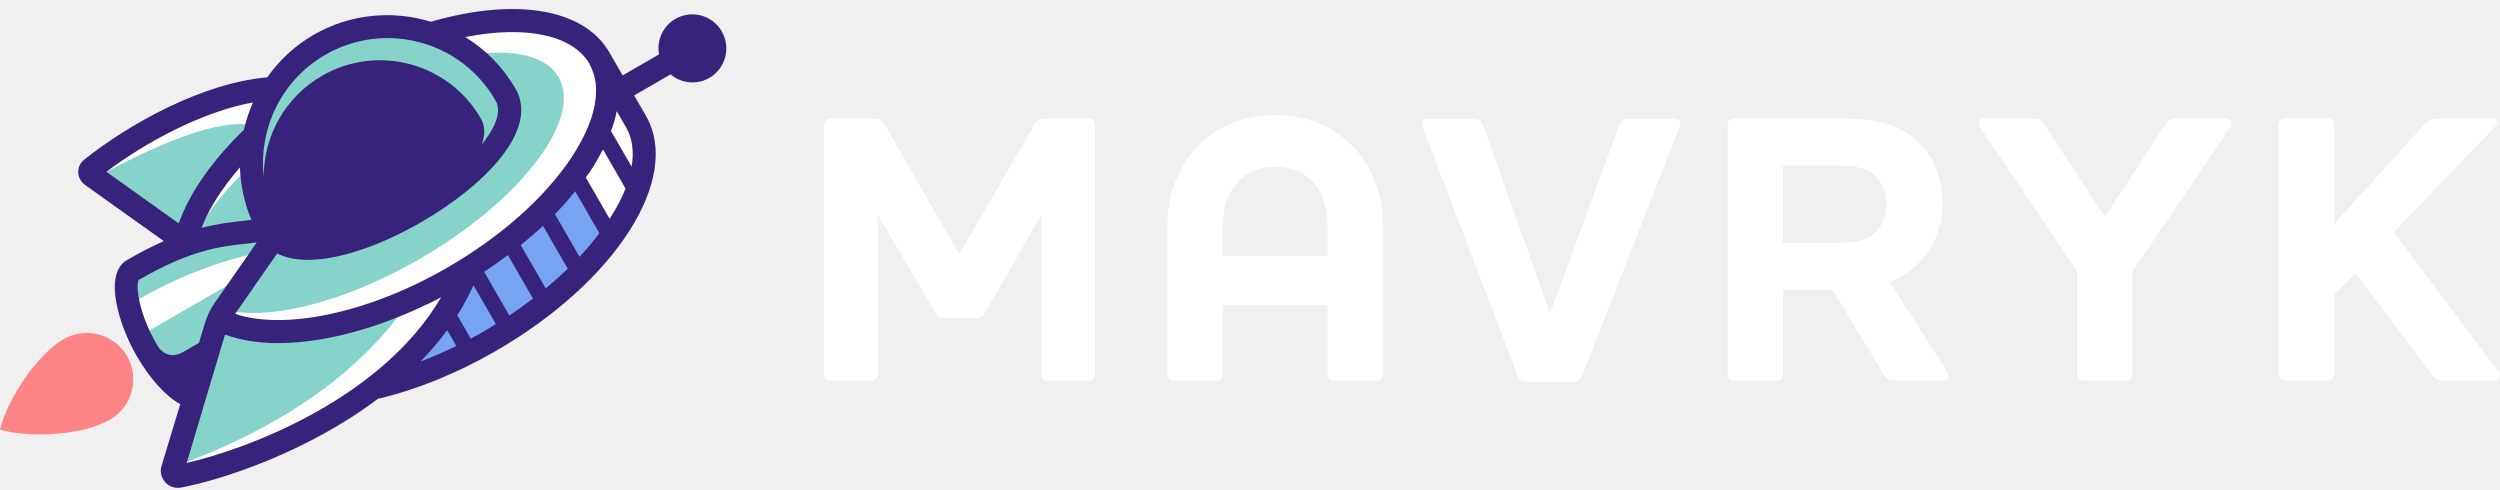
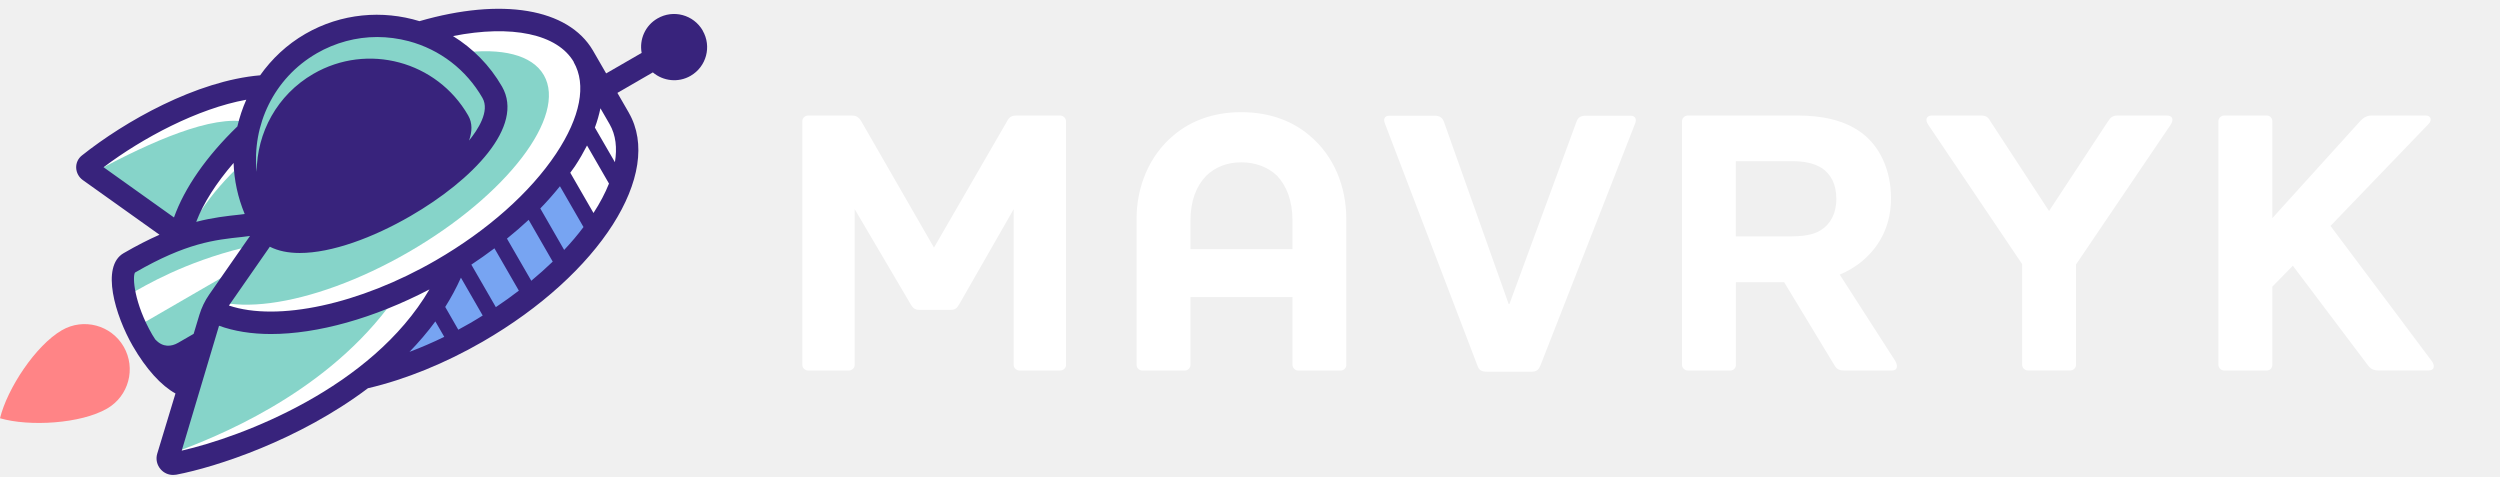
- <svg xmlns="http://www.w3.org/2000/svg" width="276" height="54" viewBox="0 0 276 54" fill="none">
-   <path d="M20.43 26.73L9.61 19.03C14.24 15.22 22.82 10.16 30.19 9.77" fill="#86D4C9" />
-   <path d="M54.59 37.29C67.07 30.08 74.28 19.2 70.71 12.99C67.13 6.78 54.11 7.6 41.63 14.81C29.15 22.02 21.94 32.9 25.51 39.11C29.09 45.32 42.11 44.5 54.59 37.29Z" fill="#77A4F2" />
-   <path d="M7.03 37.44C4.04 39.17 0.83 44.05 0 47.43C3.33 48.4 9.16 48.06 12.15 46.33C14.6 44.91 15.44 41.78 14.03 39.32C12.61 36.86 9.48 36.03 7.03 37.44Z" fill="#FF8486" />
-   <path d="M50.58 30.33C63.06 23.12 70.27 12.24 66.7 6.03C63.12 -0.18 50.1 0.64 37.62 7.85C25.14 15.06 17.93 25.94 21.5 32.15C25.08 38.36 38.1 37.54 50.58 30.33Z" fill="white" />
-   <path d="M46.34 28.58C57.48 22.14 64.34 13.16 61.67 8.52C58.99 3.88 47.79 5.34 36.65 11.78C25.51 18.22 18.65 27.2 21.32 31.84C24 36.48 35.2 35.02 46.34 28.58Z" fill="#86D4C9" />
-   <path d="M63.54 19.44L67.12 25.66C67.12 25.66 68.76 24.37 69.33 23.21C69.9 22.05 72.41 17.47 70.55 14.14C68.69 10.81 67.92 9.79 67.38 11.68C66.84 13.57 63.53 19.44 63.53 19.44H63.54Z" fill="white" />
-   <path d="M35.75 35.92C31.85 36.59 30.12 36.44 27.64 35.84C25.16 35.25 25.44 36.19 24.07 37.9C22.7 39.61 18.78 52.75 18.78 52.75C18.78 52.75 24.04 53.26 29.97 49.83C35.9 46.4 50.06 36.56 49.91 33.32C49.76 30.08 48.59 32.61 44.8 33.68C41.01 34.75 35.76 35.92 35.76 35.92H35.75Z" fill="#86D4C9" />
-   <path d="M10.98 19.37C17.16 16.05 24.11 12.97 28.07 13.85C28.07 13.85 30.15 10.14 29.47 9.82C28.79 9.5 14.47 15.39 11.71 17.41C8.95 19.44 10.98 19.37 10.98 19.37Z" fill="white" />
-   <path d="M26.75 25.67C22.86 26.73 19.56 27.98 17.17 29.22C14.79 30.46 13.83 30.93 13.97 32.06C14.11 33.19 16.91 39.85 18.27 40.61C19.64 41.37 21.75 40.26 22.49 38.46C23.23 36.66 23.23 35.71 25.56 33C27.89 30.29 32.02 25.35 26.76 25.66L26.75 25.67Z" fill="#86D4C9" />
-   <path d="M14.7 33.39C16.52 32.34 20.92 29.74 27.62 28.09L26.15 30.9L15.68 36.96L14.71 33.39H14.7Z" fill="white" />
-   <path d="M20.1 51.2C24.26 49.62 36.29 44.98 43.97 34.91C43.97 34.91 49.29 31.29 50.09 31.37C50.89 31.45 45.28 40.54 37.4 45.03C29.52 49.52 18.85 54.47 20.1 51.19V51.2Z" fill="white" />
-   <path d="M55.81 10.46C59.96 17.66 33.91 32.72 29.76 25.52C25.61 18.32 28.07 9.11 35.27 4.95C42.46 0.79 51.66 3.26 55.81 10.46Z" fill="#86D4C9" />
-   <path d="M79.69 3.47C78.65 1.67 76.36 1.05 74.56 2.09C73.15 2.9 72.48 4.49 72.76 6L67.64 8.96L68.91 11.17L74.03 8.21C75.2 9.2 76.91 9.41 78.31 8.6C80.11 7.56 80.72 5.26 79.68 3.47H79.69Z" fill="#38237C" />
-   <path d="M71.32 12.8L67.23 5.71C64.42 0.95 56.91 -0.3 47.57 2.4C43.39 1.12 38.71 1.49 34.63 3.84C32.53 5.05 30.82 6.68 29.5 8.54C22.27 9.16 14.15 13.76 9.29 17.63C8.86 17.97 8.62 18.48 8.64 19.03C8.66 19.58 8.94 20.1 9.39 20.42L18.09 26.62C16.86 27.16 15.52 27.84 14.02 28.71C11.41 30.21 13.06 35.77 15.06 39.24C16.57 41.85 18.28 43.73 19.9 44.62L17.83 51.45C17.64 52.08 17.8 52.75 18.24 53.24C18.6 53.64 19.1 53.86 19.63 53.86C19.75 53.86 19.87 53.85 19.99 53.83C24.46 52.98 33.89 49.94 41.76 44V44.02C46.02 43.02 50.5 41.19 54.75 38.74C68.01 31.08 75.28 19.68 71.31 12.79L71.32 12.8ZM65.06 7.05C66.53 9.6 65.82 13.28 63.06 17.43C60.12 21.84 55.29 26.13 49.43 29.52C40.77 34.53 31.45 36.5 25.96 34.65L30.6 27.98C31.55 28.46 32.69 28.69 33.99 28.69C37.61 28.69 42.3 26.96 46.55 24.5C53.58 20.43 59.52 14.32 56.93 9.82C55.53 7.39 53.6 5.47 51.37 4.09C58.01 2.78 63.22 3.84 65.08 7.05H65.06ZM35.91 6.05C38.03 4.83 40.39 4.2 42.77 4.2C43.96 4.2 45.17 4.36 46.35 4.67C49.9 5.62 52.87 7.91 54.71 11.1C55.58 12.61 54.17 14.73 53.19 15.94C53.56 14.91 53.58 13.93 53.09 13.09C49.54 6.93 41.68 4.82 35.53 8.38C31.42 10.76 29.13 15.06 29.11 19.49C28.55 14.23 31.04 8.87 35.9 6.06L35.91 6.05ZM11.74 18.97C16.18 15.63 22.42 12.31 27.93 11.31C27.5 12.28 27.16 13.3 26.92 14.34C23.39 17.75 20.92 21.32 19.73 24.66L11.75 18.97H11.74ZM27.75 24.27C27.56 24.29 27.37 24.32 27.19 24.34C25.71 24.5 24.13 24.67 22.25 25.16C23.07 23.03 24.53 20.74 26.49 18.48C26.55 20.43 26.97 22.39 27.75 24.27ZM17.63 38.53C17.51 38.34 17.39 38.17 17.27 37.96C15.2 34.38 15 31.36 15.31 30.91C21.13 27.54 24.35 27.2 27.47 26.87C27.77 26.84 28.06 26.8 28.35 26.76L23.72 33.41C23.23 34.11 22.86 34.89 22.61 35.71L21.96 37.86C21.41 38.18 20.71 38.58 20.21 38.87C19.44 39.32 18.47 39.42 17.64 38.52L17.63 38.53ZM20.61 51.1L24.84 36.94C26.54 37.56 28.53 37.88 30.72 37.88C35.98 37.88 42.39 36.11 48.7 32.82C42.14 44.01 27.4 49.55 20.62 51.1H20.61ZM46.42 39.92C47.47 38.83 48.47 37.68 49.37 36.45L50.38 38.2C49.07 38.84 47.74 39.41 46.42 39.91V39.92ZM53.5 36.54C52.99 36.83 52.48 37.12 51.97 37.39L50.49 34.81C51.15 33.76 51.75 32.65 52.27 31.49L54.74 35.78C54.33 36.03 53.93 36.29 53.51 36.53L53.5 36.54ZM56.23 34.83L53.45 30.01C54.35 29.41 55.23 28.8 56.07 28.16L58.84 32.96C58.01 33.6 57.14 34.22 56.23 34.83ZM60.25 31.84L57.49 27.06C58.34 26.37 59.17 25.66 59.95 24.93L62.68 29.67C61.92 30.4 61.1 31.13 60.25 31.84ZM63.98 28.35L61.27 23.64C62.08 22.81 62.81 21.97 63.5 21.12L66.17 25.75C65.52 26.62 64.79 27.48 63.98 28.34V28.35ZM67.3 24.15L64.67 19.59C64.85 19.34 65.03 19.09 65.2 18.85C65.73 18.05 66.17 17.27 66.57 16.5L69.06 20.82C68.63 21.9 68.04 23.02 67.3 24.16V24.15ZM69.74 18.41L67.46 14.47C67.74 13.72 67.94 12.99 68.09 12.28L69.13 14.08C69.84 15.31 70 16.79 69.73 18.41H69.74Z" fill="#38237C" />
-   <path d="M120.89 41.38C120.89 41.72 120.59 42.02 120.21 42.02H115.63C115.25 42.02 114.95 41.72 114.95 41.38V23.72L108.8 34.46C108.54 34.93 108.33 35.14 107.78 35.14H104.26C103.75 35.14 103.5 34.93 103.24 34.46L96.92 23.72V41.38C96.92 41.72 96.62 42.02 96.24 42.02H91.66C91.28 42.02 90.98 41.72 90.98 41.38V13.74C90.98 13.4 91.28 13.1 91.66 13.1H96.49C97 13.1 97.34 13.19 97.68 13.78L105.91 28.08L114.18 13.78C114.47 13.19 114.82 13.1 115.32 13.1H120.2C120.58 13.1 120.88 13.4 120.88 13.74V41.38H120.89Z" fill="white" />
-   <path d="M152.68 41.38C152.68 41.72 152.39 42.02 152.04 42.02H147.21C146.87 42.02 146.57 41.72 146.57 41.38V33.69H135V41.38C135 41.72 134.71 42.02 134.36 42.02H129.53C129.19 42.02 128.89 41.72 128.89 41.38V24.78C128.89 21.3 130.24 17.69 133.13 15.31C135 13.74 137.54 12.72 140.76 12.72C143.98 12.72 146.57 13.74 148.43 15.31C151.35 17.69 152.67 21.3 152.67 24.78V41.38H152.68ZM136.78 19.94C135.68 21.09 135 22.74 135 25.03V28.25H146.57V25.03C146.57 22.74 145.89 21.08 144.83 19.94C143.77 18.92 142.33 18.41 140.76 18.41C139.19 18.41 137.83 18.92 136.78 19.94Z" fill="white" />
-   <path d="M174.64 41.51C174.47 41.98 174.17 42.15 173.67 42.15H168.58C168.03 42.15 167.73 41.98 167.56 41.51L157.05 14.01C156.84 13.5 157.01 13.12 157.56 13.12H162.69C163.24 13.12 163.58 13.33 163.75 13.84L171.08 34.47H171.17L178.76 13.84C178.93 13.33 179.23 13.12 179.82 13.12H184.91C185.42 13.12 185.63 13.5 185.42 14.01L174.66 41.51H174.64Z" fill="white" />
-   <path d="M208.63 31.15L214.91 40.91C215.21 41.42 215.25 42.02 214.53 42.02H209.23C208.64 42.02 208.3 41.93 208 41.38L202.32 32H196.85V41.38C196.85 41.72 196.6 42.02 196.21 42.02H191.42C191.04 42.02 190.74 41.72 190.74 41.38V13.74C190.74 13.4 191.04 13.1 191.42 13.1H203.8C206.6 13.1 209.14 13.61 211.09 15.05C213.21 16.62 214.44 19.34 214.44 22.48C214.44 25.24 213.42 27.7 211.22 29.57C210.37 30.29 209.52 30.76 208.63 31.14V31.15ZM196.84 18.28V26.81H202.77C204.34 26.81 205.61 26.68 206.5 26.09C207.52 25.45 208.24 24.27 208.24 22.56C208.24 20.85 207.6 19.76 206.63 19.08C205.7 18.49 204.55 18.28 203.28 18.28H196.83H196.84Z" fill="white" />
-   <path d="M239.07 13.74C239.33 13.32 239.58 13.1 240.17 13.1H245.72C246.4 13.1 246.52 13.61 246.14 14.16L235.42 29.99V41.37C235.42 41.71 235.12 42.01 234.78 42.01H229.95C229.61 42.01 229.31 41.71 229.31 41.37V29.95L218.67 14.16C218.29 13.61 218.41 13.1 219.09 13.1H224.64C225.19 13.1 225.45 13.27 225.7 13.74L232.36 23.93L239.06 13.74H239.07Z" fill="white" />
-   <path d="M260.01 30.13L257.68 32.51V41.38C257.68 41.72 257.43 42.02 257.04 42.02H252.25C251.87 42.02 251.57 41.72 251.57 41.38V13.74C251.57 13.4 251.86 13.1 252.25 13.1H257.04C257.42 13.1 257.68 13.4 257.68 13.74V24.74L267.64 13.74C268.02 13.32 268.44 13.1 268.95 13.1H275.09C275.64 13.1 275.85 13.61 275.39 14.07L264.28 25.62L275.73 40.9C276.11 41.37 276.15 42.01 275.39 42.01H269.71C269.16 42.01 268.82 41.84 268.48 41.37L260 30.12L260.01 30.13Z" fill="white" />
+ <svg xmlns="http://www.w3.org/2000/svg" width="210" height="40" viewBox="0 0 210 40" fill="none">
+   <path d="M15.132 19.799L7.117 14.096C10.547 11.273 16.902 7.525 22.362 7.236" fill="#86D4C9" />
+   <path d="M40.436 27.623C49.681 22.282 55.021 14.223 52.377 9.623C49.725 5.023 40.081 5.63 30.836 10.971C21.592 16.312 16.251 24.371 18.895 28.971C21.547 33.571 31.192 32.964 40.436 27.623Z" fill="#77A4F2" />
+   <path d="M5.207 27.733C2.993 29.014 0.615 32.629 0 35.133C2.467 35.851 6.785 35.599 9 34.318C10.815 33.266 11.437 30.948 10.393 29.125C9.341 27.303 7.022 26.688 5.207 27.733Z" fill="#FF8486" />
+   <path d="M37.467 22.467C46.712 17.126 52.053 9.067 49.408 4.467C46.756 -0.133 37.112 0.474 27.867 5.815C18.623 11.156 13.282 19.215 15.927 23.815C18.578 28.415 28.223 27.807 37.467 22.467Z" fill="white" />
+   <path d="M34.328 21.171C42.579 16.401 47.661 9.749 45.683 6.312C43.698 2.875 35.401 3.956 27.15 8.727C18.898 13.497 13.816 20.149 15.794 23.586C17.779 27.023 26.076 25.941 34.328 21.171Z" fill="#86D4C9" />
+   <path d="M47.066 14.399L49.718 19.007C49.718 19.007 50.933 18.051 51.355 17.192C51.777 16.333 53.636 12.94 52.259 10.473C50.881 8.007 50.31 7.251 49.91 8.651C49.51 10.051 47.059 14.399 47.059 14.399H47.066Z" fill="white" />
+   <path d="M26.48 26.608C23.592 27.104 22.31 26.993 20.473 26.549C18.636 26.112 18.843 26.808 17.829 28.075C16.814 29.341 13.91 39.075 13.91 39.075C13.91 39.075 17.806 39.453 22.199 36.912C26.592 34.371 37.081 27.082 36.969 24.682C36.858 22.282 35.992 24.156 33.184 24.949C30.377 25.741 26.488 26.608 26.488 26.608H26.48Z" fill="#86D4C9" />
+   <path d="M8.134 14.349C12.712 11.89 17.86 9.608 20.794 10.26C20.794 10.26 22.334 7.512 21.831 7.275C21.327 7.038 10.72 11.401 8.675 12.897C6.631 14.401 8.134 14.349 8.134 14.349Z" fill="white" />
+   <path d="M19.816 19.014C16.935 19.799 14.49 20.725 12.72 21.643C10.957 22.562 10.246 22.91 10.35 23.747C10.453 24.584 12.527 29.517 13.535 30.081C14.55 30.643 16.113 29.821 16.661 28.488C17.209 27.155 17.209 26.451 18.935 24.443C20.661 22.436 23.72 18.777 19.824 19.006L19.816 19.014Z" fill="#86D4C9" />
+   <path d="M10.891 24.733C12.239 23.955 15.498 22.029 20.461 20.807L19.372 22.888L11.617 27.377L10.898 24.733H10.891Z" fill="white" />
+   <path d="M14.887 37.926C17.968 36.756 26.88 33.319 32.569 25.86C32.569 25.86 36.509 23.178 37.102 23.237C37.694 23.297 33.539 30.03 27.702 33.356C21.865 36.682 13.961 40.348 14.887 37.919V37.926Z" fill="white" />
+   <path d="M41.341 7.748C44.415 13.082 25.118 24.237 22.044 18.904C18.97 13.57 20.792 6.748 26.126 3.667C31.452 0.585 38.267 2.415 41.341 7.748Z" fill="#86D4C9" />
+   <path d="M59.031 2.57C58.261 1.236 56.565 0.777 55.231 1.548C54.187 2.148 53.691 3.325 53.898 4.444L50.105 6.636L51.046 8.273L54.839 6.081C55.706 6.814 56.972 6.97 58.009 6.37C59.343 5.599 59.794 3.896 59.024 2.57H59.031Z" fill="#38237C" />
+   <path d="M52.829 9.481L49.799 4.229C47.718 0.703 42.155 -0.223 35.236 1.777C32.14 0.829 28.673 1.103 25.651 2.844C24.096 3.74 22.829 4.947 21.851 6.325C16.496 6.784 10.481 10.192 6.881 13.059C6.562 13.31 6.384 13.688 6.399 14.095C6.414 14.503 6.622 14.888 6.955 15.125L13.399 19.718C12.488 20.118 11.496 20.621 10.384 21.266C8.451 22.377 9.673 26.495 11.155 29.066C12.273 30.999 13.54 32.392 14.74 33.051L13.207 38.11C13.066 38.577 13.184 39.073 13.51 39.436C13.777 39.733 14.147 39.895 14.54 39.895C14.629 39.895 14.718 39.888 14.807 39.873C18.118 39.244 25.103 36.992 30.933 32.592V32.607C34.088 31.866 37.407 30.51 40.555 28.695C50.377 23.021 55.762 14.577 52.822 9.473L52.829 9.481ZM48.192 5.221C49.281 7.11 48.755 9.836 46.71 12.91C44.533 16.177 40.955 19.355 36.614 21.866C30.199 25.577 23.296 27.036 19.229 25.666L22.666 20.725C23.37 21.081 24.214 21.251 25.177 21.251C27.859 21.251 31.333 19.97 34.481 18.147C39.688 15.133 44.088 10.607 42.17 7.273C41.133 5.473 39.703 4.051 38.051 3.029C42.97 2.058 46.829 2.844 48.207 5.221H48.192ZM26.599 4.481C28.17 3.577 29.918 3.11 31.681 3.11C32.562 3.11 33.459 3.229 34.333 3.458C36.962 4.162 39.162 5.858 40.525 8.221C41.17 9.34 40.125 10.91 39.399 11.807C39.673 11.044 39.688 10.318 39.325 9.696C36.696 5.133 30.873 3.57 26.318 6.207C23.273 7.97 21.577 11.155 21.562 14.436C21.147 10.54 22.992 6.57 26.592 4.488L26.599 4.481ZM8.696 14.051C11.985 11.577 16.607 9.118 20.688 8.377C20.37 9.096 20.118 9.851 19.94 10.621C17.325 13.147 15.496 15.792 14.614 18.266L8.703 14.051H8.696ZM20.555 17.977C20.414 17.992 20.273 18.014 20.14 18.029C19.044 18.147 17.873 18.273 16.481 18.636C17.088 17.058 18.17 15.362 19.622 13.688C19.666 15.133 19.977 16.584 20.555 17.977ZM13.059 28.54C12.97 28.399 12.881 28.273 12.792 28.118C11.259 25.466 11.11 23.229 11.34 22.895C15.651 20.399 18.036 20.147 20.347 19.903C20.57 19.881 20.785 19.851 20.999 19.821L17.57 24.747C17.207 25.266 16.933 25.844 16.747 26.451L16.266 28.044C15.859 28.281 15.34 28.577 14.97 28.792C14.399 29.125 13.681 29.199 13.066 28.533L13.059 28.54ZM15.266 37.851L18.399 27.362C19.659 27.821 21.133 28.058 22.755 28.058C26.651 28.058 31.399 26.747 36.073 24.31C31.214 32.599 20.296 36.703 15.273 37.851H15.266ZM34.385 29.57C35.162 28.762 35.903 27.91 36.57 26.999L37.318 28.296C36.347 28.77 35.362 29.192 34.385 29.562V29.57ZM39.629 27.066C39.251 27.281 38.873 27.495 38.496 27.695L37.399 25.784C37.888 25.007 38.333 24.184 38.718 23.325L40.547 26.503C40.244 26.688 39.947 26.881 39.636 27.058L39.629 27.066ZM41.651 25.799L39.592 22.229C40.259 21.784 40.91 21.333 41.533 20.858L43.584 24.414C42.97 24.888 42.325 25.347 41.651 25.799ZM44.629 23.584L42.584 20.044C43.214 19.533 43.829 19.007 44.407 18.466L46.429 21.977C45.866 22.518 45.259 23.058 44.629 23.584ZM47.392 20.999L45.385 17.51C45.984 16.895 46.525 16.273 47.036 15.644L49.014 19.073C48.533 19.718 47.992 20.355 47.392 20.992V20.999ZM49.851 17.888L47.903 14.51C48.036 14.325 48.17 14.14 48.296 13.962C48.688 13.37 49.014 12.792 49.31 12.221L51.155 15.421C50.836 16.221 50.399 17.051 49.851 17.895V17.888ZM51.659 13.636L49.97 10.718C50.177 10.162 50.325 9.621 50.436 9.096L51.207 10.429C51.733 11.34 51.851 12.436 51.651 13.636H51.659Z" fill="#38237C" />
+   <path d="M89.55 30.651C89.55 30.903 89.328 31.125 89.046 31.125H85.654C85.372 31.125 85.15 30.903 85.15 30.651V17.57L80.594 25.525C80.402 25.873 80.246 26.029 79.839 26.029H77.232C76.854 26.029 76.669 25.873 76.476 25.525L71.794 17.57V30.651C71.794 30.903 71.572 31.125 71.291 31.125H67.898C67.617 31.125 67.394 30.903 67.394 30.651V10.177C67.394 9.925 67.617 9.703 67.898 9.703H71.476C71.854 9.703 72.106 9.77 72.358 10.207L78.454 20.799L84.58 10.207C84.794 9.77 85.054 9.703 85.424 9.703H89.039C89.32 9.703 89.543 9.925 89.543 10.177V30.651H89.55Z" fill="white" />
+   <path d="M113.095 30.651C113.095 30.903 112.88 31.126 112.621 31.126H109.043C108.791 31.126 108.569 30.903 108.569 30.651V24.955H99.999V30.651C99.999 30.903 99.784 31.126 99.525 31.126H95.947C95.695 31.126 95.473 30.903 95.473 30.651V18.355C95.473 15.777 96.473 13.103 98.613 11.34C99.999 10.177 101.88 9.422 104.265 9.422C106.65 9.422 108.569 10.177 109.947 11.34C112.11 13.103 113.087 15.777 113.087 18.355V30.651H113.095ZM101.317 14.77C100.502 15.622 99.999 16.844 99.999 18.54V20.926H108.569V18.54C108.569 16.844 108.065 15.614 107.28 14.77C106.495 14.014 105.428 13.637 104.265 13.637C103.102 13.637 102.095 14.014 101.317 14.77Z" fill="white" />
+   <path d="M129.364 30.748C129.238 31.096 129.015 31.223 128.645 31.223H124.875C124.467 31.223 124.245 31.096 124.119 30.748L116.334 10.378C116.178 10 116.304 9.719 116.712 9.719H120.512C120.919 9.719 121.171 9.874 121.297 10.252L126.727 25.534H126.793L132.415 10.252C132.541 9.874 132.764 9.719 133.201 9.719H136.971C137.349 9.719 137.504 10 137.349 10.378L129.378 30.748H129.364Z" fill="white" />
+   <path d="M154.541 23.073L159.193 30.303C159.415 30.681 159.445 31.125 158.911 31.125H154.985C154.548 31.125 154.296 31.059 154.074 30.651L149.867 23.703H145.815V30.651C145.815 30.903 145.63 31.125 145.341 31.125H141.793C141.511 31.125 141.289 30.903 141.289 30.651V10.177C141.289 9.925 141.511 9.703 141.793 9.703H150.963C153.037 9.703 154.919 10.081 156.363 11.148C157.934 12.31 158.845 14.325 158.845 16.651C158.845 18.696 158.089 20.518 156.459 21.903C155.83 22.436 155.2 22.785 154.541 23.066V23.073ZM145.808 13.54V19.859H150.2C151.363 19.859 152.304 19.762 152.963 19.325C153.719 18.851 154.252 17.977 154.252 16.71C154.252 15.444 153.778 14.636 153.059 14.133C152.371 13.696 151.519 13.54 150.578 13.54H145.8H145.808Z" fill="white" />
+   <path d="M177.09 10.177C177.282 9.866 177.467 9.703 177.904 9.703H182.015C182.519 9.703 182.608 10.081 182.327 10.488L174.386 22.214V30.644C174.386 30.896 174.164 31.118 173.912 31.118H170.334C170.082 31.118 169.86 30.896 169.86 30.644V22.185L161.978 10.488C161.697 10.081 161.786 9.703 162.29 9.703H166.401C166.808 9.703 167.001 9.829 167.186 10.177L172.119 17.725L177.082 10.177H177.09Z" fill="white" />
+   <path d="M192.6 22.318L190.874 24.081V30.651C190.874 30.903 190.688 31.125 190.4 31.125H186.851C186.57 31.125 186.348 30.903 186.348 30.651V10.177C186.348 9.925 186.562 9.703 186.851 9.703H190.4C190.681 9.703 190.874 9.925 190.874 10.177V18.325L198.251 10.177C198.533 9.866 198.844 9.703 199.222 9.703H203.77C204.177 9.703 204.333 10.081 203.992 10.422L195.762 18.977L204.244 30.296C204.525 30.644 204.555 31.118 203.992 31.118H199.785C199.377 31.118 199.125 30.992 198.874 30.644L192.592 22.311L192.6 22.318Z" fill="white" />
</svg>
